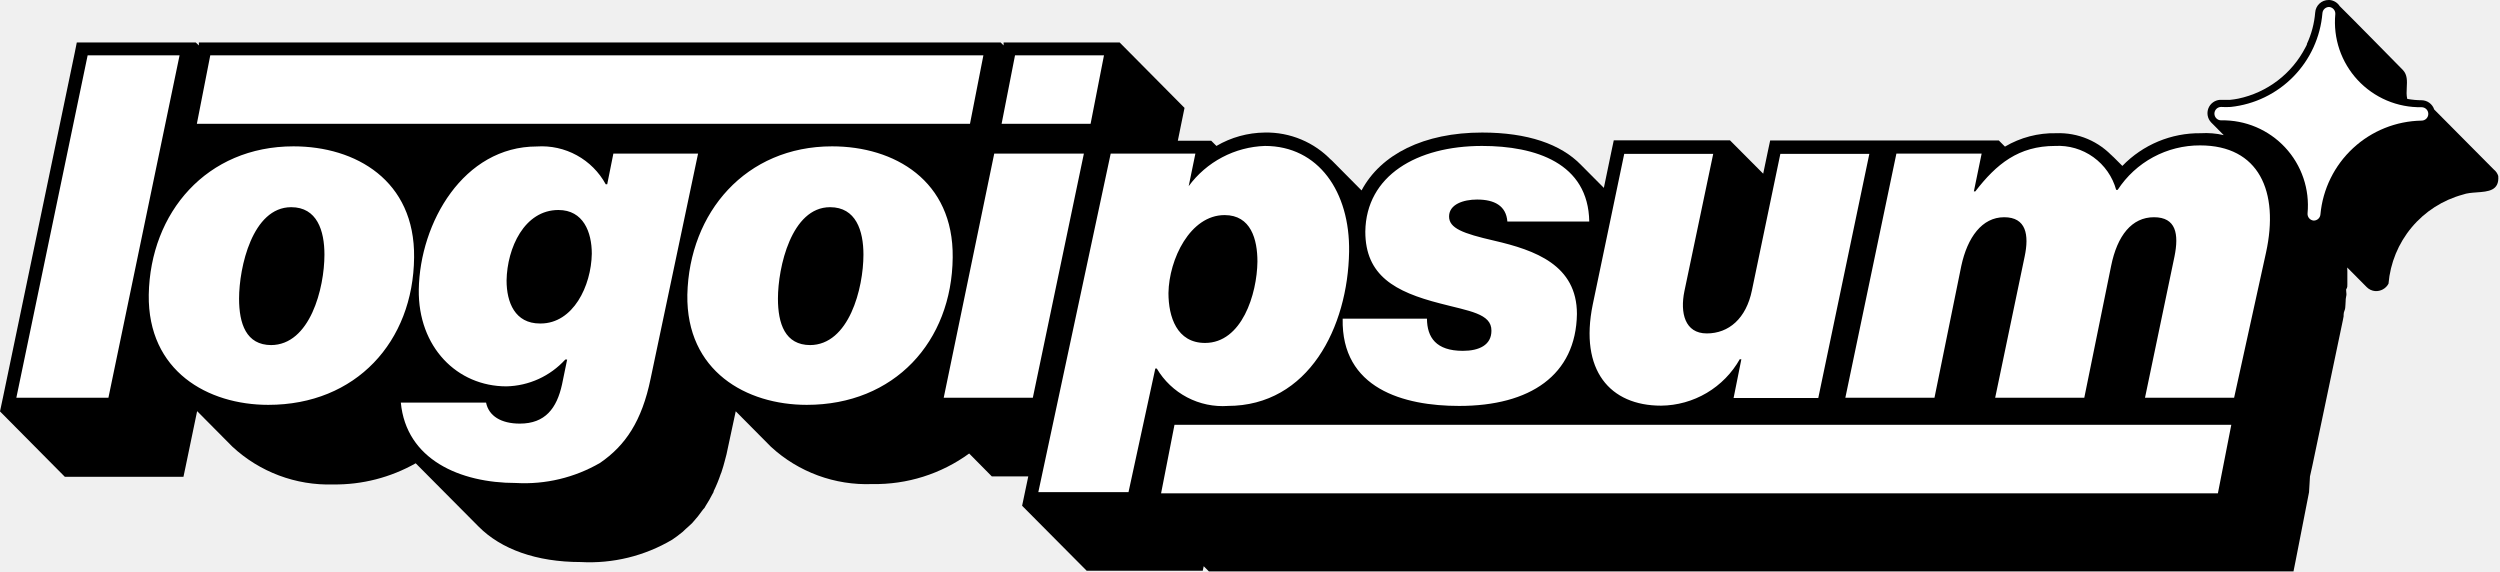
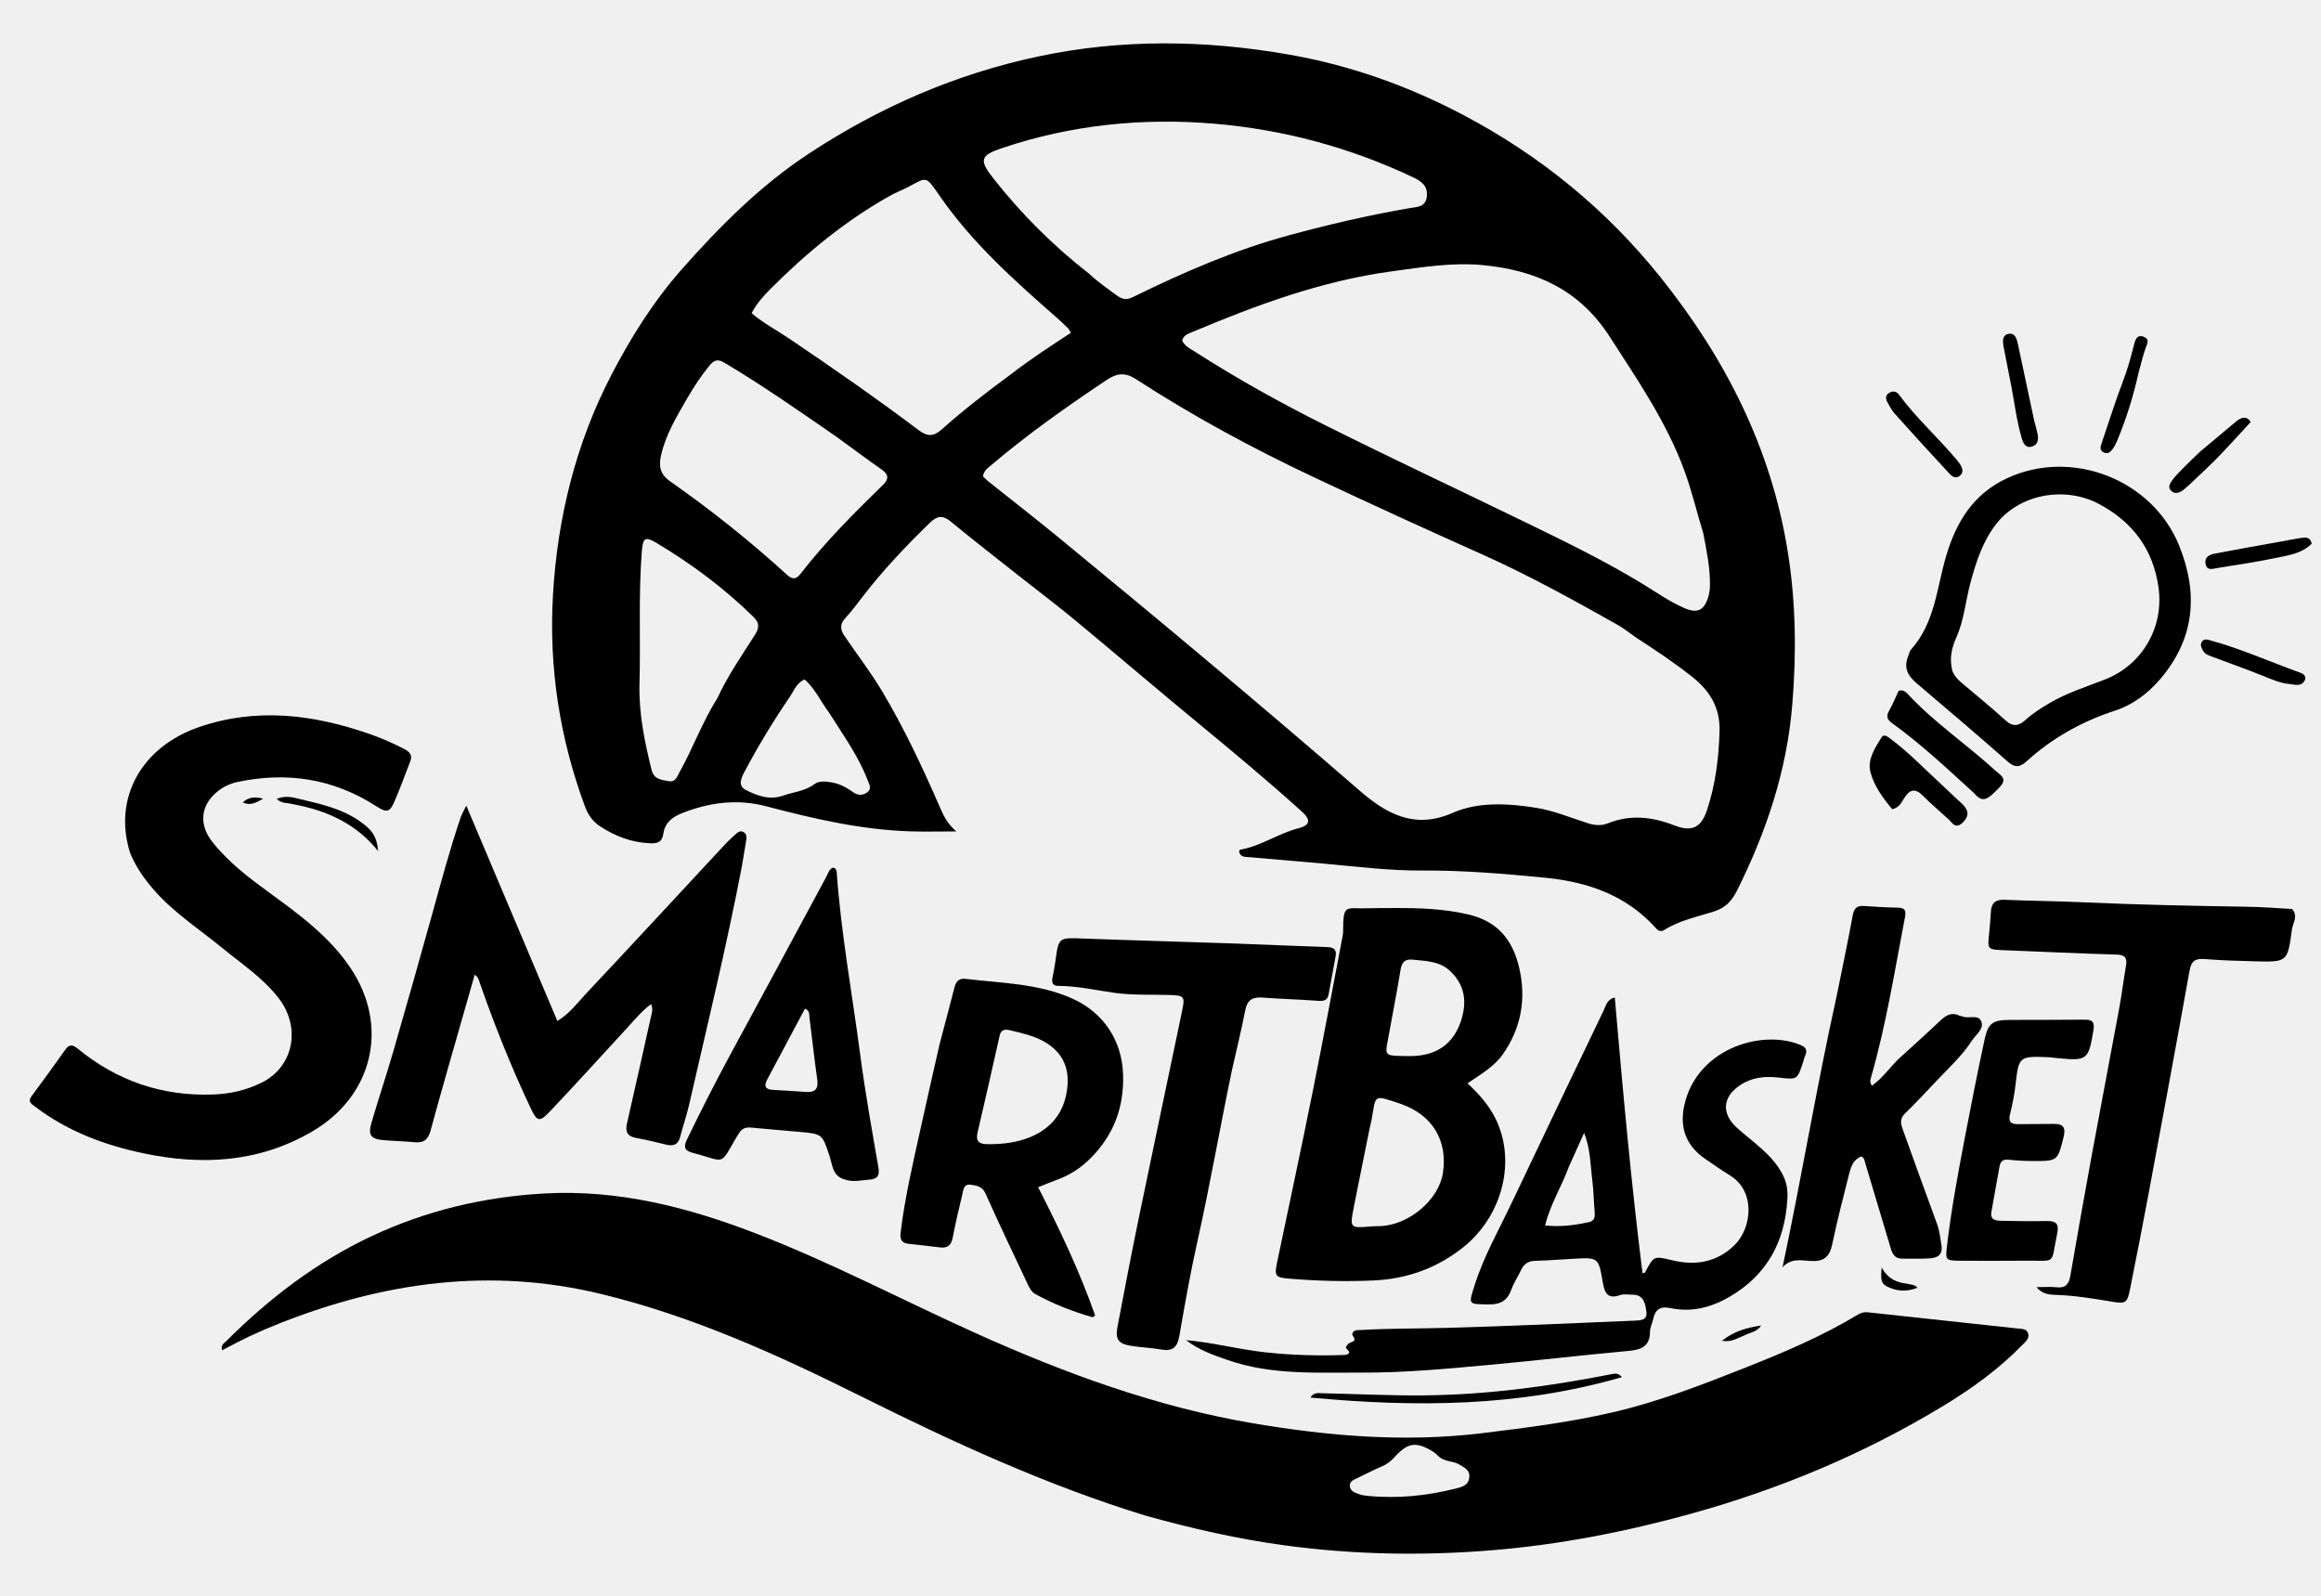
- <svg xmlns="http://www.w3.org/2000/svg" id="logo-78" width="175" height="40" viewBox="0 0 175 40" fill="none">
-   <path class="ccustom" d="M170.394 7.664L174.568 11.867C174.714 11.983 174.822 12.14 174.878 12.317C174.963 13.351 174.18 13.408 173.38 13.466C173.034 13.491 172.685 13.516 172.402 13.621C170.998 14.001 169.746 14.803 168.815 15.919C167.883 17.035 167.318 18.411 167.195 19.859C167.105 20.027 166.969 20.164 166.802 20.256C166.636 20.347 166.447 20.389 166.257 20.375C166.037 20.356 165.831 20.259 165.675 20.103L164.305 18.724C164.315 18.818 164.315 18.912 164.315 18.987V19.897C164.315 19.954 164.317 20.01 164.31 20.065C164.301 20.127 164.28 20.189 164.231 20.253V20.338C164.231 20.381 164.236 20.421 164.241 20.462C164.251 20.545 164.262 20.631 164.231 20.75C164.201 20.862 164.198 20.992 164.194 21.109C164.193 21.178 164.191 21.242 164.184 21.294C164.174 21.367 164.174 21.445 164.168 21.522C164.162 21.595 164.15 21.667 164.118 21.735C164.074 21.831 164.059 21.922 164.055 22.014C164.052 22.058 164.052 22.103 164.052 22.148L163.996 22.439L161.867 32.589L161.698 33.349L161.632 34.456L160.694 39.249L160.544 40H84.625L84.259 39.634L84.193 39.953H76.069L71.548 35.403L71.979 33.349H69.428L67.842 31.745C65.875 33.178 63.493 33.928 61.06 33.884C58.444 33.987 55.894 33.049 53.968 31.276L51.501 28.79L50.966 31.285C50.901 31.642 50.816 31.979 50.722 32.308L50.638 32.617L50.497 33.068C50.486 33.107 50.47 33.144 50.45 33.18C50.311 33.594 50.145 33.998 49.953 34.39C49.958 34.405 49.958 34.422 49.953 34.437C49.928 34.489 49.9 34.539 49.869 34.587C49.727 34.867 49.571 35.14 49.4 35.403C49.368 35.451 49.34 35.502 49.315 35.553L49.212 35.666C48.983 35.995 48.732 36.308 48.462 36.604C48.387 36.678 48.313 36.748 48.238 36.816C48.161 36.886 48.083 36.955 48.002 37.026L47.795 37.223C47.665 37.331 47.532 37.436 47.396 37.536C47.284 37.619 47.17 37.699 47.054 37.777C45.121 38.922 42.891 39.467 40.647 39.343C37.552 39.343 35.075 38.443 33.508 36.867L29.099 32.43C27.338 33.426 25.344 33.938 23.321 33.912C20.713 33.992 18.178 33.042 16.266 31.266L13.799 28.78L13.002 32.617L12.842 33.377H4.54L0 28.799L0.235 27.692L5.225 3.724L5.375 2.974H13.705L13.921 3.18V2.974H70.047L70.253 3.18V2.974H78.377L82.917 7.552L82.692 8.649L82.448 9.85H84.784L85.15 10.216C86.178 9.613 87.345 9.29 88.537 9.278C89.413 9.26 90.282 9.427 91.09 9.766C91.898 10.105 92.626 10.61 93.227 11.248L93.105 11.107L95.309 13.33C96.651 10.807 99.662 9.278 103.752 9.278C106.923 9.278 109.259 10.084 110.675 11.548L112.27 13.152L112.805 10.572L112.964 9.822H121.097L123.424 12.158L123.752 10.582L123.912 9.831H139.916L140.347 10.263C141.431 9.623 142.672 9.298 143.931 9.325C144.688 9.295 145.442 9.434 146.14 9.73C146.837 10.027 147.46 10.475 147.964 11.041C147.938 11.012 147.913 10.982 147.888 10.953C147.843 10.899 147.798 10.847 147.75 10.798L148.565 11.614C149.275 10.878 150.129 10.296 151.072 9.902C152.016 9.509 153.03 9.312 154.052 9.325C154.595 9.291 155.137 9.337 155.663 9.46L154.775 8.565C154.654 8.435 154.572 8.274 154.539 8.1C154.506 7.926 154.523 7.746 154.587 7.581C154.652 7.417 154.762 7.273 154.905 7.169C155.048 7.064 155.217 7.001 155.394 6.989H156.107C156.299 6.97 156.49 6.942 156.679 6.904C157.676 6.695 158.614 6.266 159.425 5.65C160.237 5.033 160.901 4.244 161.37 3.34C161.411 3.27 161.448 3.198 161.482 3.124V3.077C161.805 2.382 162.001 1.636 162.064 0.872C162.08 0.635 162.187 0.413 162.361 0.251C162.535 0.089 162.764 -0.001 163.002 2.72188e-06H163.077C163.219 0.014 163.357 0.059 163.479 0.134C163.601 0.209 163.704 0.311 163.781 0.432C164.456 1.088 168.208 4.906 168.208 4.906C168.521 5.242 168.498 5.679 168.474 6.12C168.459 6.394 168.444 6.669 168.508 6.923C168.679 6.954 168.852 6.977 169.024 6.993C169.19 7.008 169.356 7.016 169.522 7.017C169.716 7.021 169.905 7.085 170.061 7.201C170.217 7.317 170.334 7.479 170.394 7.664Z" fill="black" />
-   <path d="M42.936 10.751H48.865L45.544 26.501C44.934 29.484 43.771 31.191 42.007 32.401C40.224 33.437 38.175 33.926 36.116 33.809C32.195 33.809 28.433 32.167 28.058 28.18H34.024C34.212 29.118 35.075 29.653 36.388 29.653C38.161 29.653 38.977 28.584 39.343 26.904L39.7 25.169H39.568C39.045 25.744 38.41 26.207 37.702 26.53C36.994 26.852 36.228 27.028 35.45 27.045C31.998 27.045 29.259 24.296 29.315 20.272C29.39 15.582 32.448 10.253 37.58 10.253C38.552 10.188 39.523 10.402 40.377 10.871C41.232 11.34 41.934 12.043 42.401 12.899H42.505L42.936 10.751ZM37.842 22.645C40.122 22.645 41.388 20.019 41.426 17.758C41.426 16.248 40.835 14.7 39.09 14.7C36.707 14.7 35.497 17.355 35.46 19.634C35.46 21.173 36.051 22.645 37.795 22.645M104.4 23.152C104.4 24.156 103.536 24.559 102.401 24.559C100.525 24.559 99.897 23.621 99.887 22.308H93.987C93.884 27.204 98.255 28.415 102.139 28.415C107.101 28.415 110.319 26.266 110.385 21.979C110.385 18.555 107.467 17.514 104.597 16.848C102.392 16.341 101.426 15.976 101.435 15.141C101.445 14.306 102.43 13.968 103.396 13.968C104.606 13.968 105.431 14.4 105.516 15.507H111.248C111.182 11.416 107.495 10.216 103.743 10.216C99.184 10.216 95.628 12.289 95.572 16.21C95.572 19.296 97.655 20.431 100.797 21.238C102.814 21.773 104.418 21.942 104.4 23.152ZM148.236 13.293H148.133C147.878 12.369 147.314 11.56 146.536 11.001C145.758 10.441 144.812 10.164 143.855 10.216C141.304 10.216 139.747 11.482 138.274 13.396H138.171L138.715 10.751H132.748L129.174 27.842H135.413L137.289 18.621C137.72 16.613 138.743 15.206 140.291 15.206C141.839 15.206 142.045 16.445 141.726 17.955L139.662 27.842H145.9L147.777 18.621C148.208 16.482 149.231 15.206 150.778 15.206C152.326 15.206 152.533 16.379 152.214 17.955L150.15 27.842H156.388L158.621 17.683C159.559 13.396 158.124 10.178 154.006 10.178C152.86 10.174 151.732 10.456 150.724 11C149.716 11.544 148.861 12.332 148.236 13.293ZM1.144 27.842H7.589L12.57 3.874H6.135L1.144 27.842ZM20.544 10.244C24.897 10.244 29.052 12.627 28.987 18.021C28.93 23.921 24.916 28.34 18.78 28.34C14.559 28.34 10.338 25.994 10.413 20.628C10.516 14.869 14.475 10.244 20.544 10.244ZM18.959 24.156C21.707 24.156 22.711 20.169 22.711 17.824C22.711 16.145 22.195 14.503 20.384 14.503C17.664 14.503 16.735 18.724 16.735 20.901C16.735 22.645 17.223 24.156 18.996 24.156M14.719 3.874L13.78 8.668H67.899L68.837 3.874H14.719ZM58.246 10.244C62.598 10.244 66.754 12.627 66.689 18.021C66.632 23.921 62.608 28.34 56.473 28.34C52.251 28.34 48.03 25.994 48.114 20.628C48.246 14.869 52.204 10.244 58.246 10.244ZM56.688 24.156C59.437 24.156 60.441 20.169 60.441 17.824C60.441 16.145 59.916 14.503 58.105 14.503C55.394 14.503 54.456 18.724 54.456 20.901C54.456 22.645 54.944 24.156 56.726 24.156M71.051 3.874L70.112 8.668H76.341L77.279 3.874H71.051ZM66.06 27.842H72.298L75.872 10.751H69.597L66.06 27.842ZM85.966 28.415C84.973 28.485 83.98 28.278 83.099 27.815C82.217 27.353 81.482 26.654 80.975 25.797H80.872L78.996 34.447H72.683L77.749 10.751H83.677L83.208 13.03C83.827 12.188 84.629 11.497 85.554 11.01C86.478 10.522 87.501 10.251 88.546 10.216C92.298 10.216 94.503 13.433 94.437 17.617C94.353 22.88 91.623 28.415 85.929 28.415H85.966ZM85.722 15.056C83.311 15.056 81.829 18.143 81.792 20.516C81.792 22.167 82.373 24.006 84.353 24.006C86.932 24.006 87.992 20.591 88.02 18.311C88.02 16.764 87.57 15.056 85.722 15.056ZM121.792 25.15H121.895L121.351 27.861H127.279L130.854 10.769H124.625L122.636 20.319C122.233 22.298 121.013 23.34 119.475 23.34C117.936 23.34 117.598 21.895 117.908 20.385L119.925 10.769H113.696L111.491 21.323C110.553 25.919 112.692 28.396 116.276 28.396C117.401 28.385 118.504 28.077 119.472 27.504C120.44 26.931 121.241 26.113 121.792 25.131V25.15ZM155.253 34.531L156.191 29.737H82.214L81.276 34.531H155.253Z" fill="white" />
-   <path d="M161.96 15.441C161.899 15.436 161.839 15.419 161.784 15.391C161.728 15.363 161.679 15.325 161.639 15.277C161.599 15.23 161.569 15.176 161.55 15.117C161.531 15.058 161.524 14.996 161.529 14.934C161.607 14.099 161.508 13.256 161.238 12.462C160.968 11.668 160.533 10.939 159.961 10.324C159.39 9.71 158.695 9.223 157.923 8.895C157.15 8.568 156.317 8.407 155.478 8.424C155.354 8.424 155.235 8.375 155.147 8.287C155.059 8.199 155.009 8.079 155.009 7.955C155.009 7.831 155.059 7.711 155.147 7.623C155.235 7.535 155.354 7.486 155.478 7.486C155.703 7.5 155.929 7.5 156.154 7.486C157.82 7.308 159.372 6.556 160.543 5.357C161.715 4.159 162.431 2.589 162.57 0.919C162.58 0.802 162.633 0.692 162.72 0.612C162.807 0.532 162.921 0.487 163.039 0.488C163.101 0.493 163.161 0.509 163.216 0.538C163.271 0.566 163.32 0.604 163.36 0.651C163.401 0.698 163.431 0.753 163.45 0.812C163.469 0.871 163.476 0.933 163.471 0.994C163.393 1.829 163.492 2.671 163.761 3.465C164.031 4.258 164.465 4.986 165.035 5.601C165.606 6.215 166.299 6.702 167.07 7.031C167.842 7.359 168.674 7.52 169.512 7.505C169.636 7.505 169.756 7.554 169.844 7.642C169.932 7.73 169.981 7.849 169.981 7.974C169.981 8.098 169.932 8.217 169.844 8.305C169.756 8.393 169.636 8.443 169.512 8.443C167.73 8.472 166.021 9.159 164.714 10.371C163.407 11.583 162.593 13.235 162.43 15.009C162.42 15.127 162.367 15.237 162.28 15.317C162.193 15.397 162.079 15.441 161.96 15.441Z" fill="white" />
+ <svg xmlns="http://www.w3.org/2000/svg" version="1.1" id="Layer_1" x="0px" y="0px" width="100%" viewBox="0 0 1024 704" enable-background="new 0 0 1024 704" xml:space="preserve">
+   <path fill="#000000" opacity="1" stroke="none" d=" M450.915,255.125   C440.191,246.639 429.647,238.491 419.369,230.02   C415.859,227.127 413.342,227.632 410.372,230.517   C400.089,240.506 390.217,250.86 381.401,262.188   C378.641,265.734 375.996,269.396 372.95,272.681   C370.371,275.461 370.722,277.828 372.647,280.663   C378.154,288.775 384.141,296.51 389.2,304.991   C398.958,321.349 406.976,338.489 414.561,355.884   C416.152,359.535 417.722,363.185 421.922,366.789   C414.267,366.789 407.796,366.973 401.338,366.756   C379.739,366.029 358.853,361.179 338.063,355.707   C325.377,352.368 313.012,353.946 300.888,358.743   C296.492,360.483 293.341,363.009 292.66,367.826   C292.144,371.48 290.172,372.159 286.734,372.011   C278.634,371.66 271.481,368.948 264.799,364.583   C261.585,362.483 259.462,359.508 258.175,356.042   C246.957,325.84 242.096,294.543 243.966,262.46   C245.952,228.388 254.058,195.523 269.827,165.233   C278.377,148.81 288.344,132.908 300.794,118.817   C317.695,99.686 335.588,81.745 357.062,67.638   C388.142,47.221 421.636,32.643 458.075,24.907   C494.923,17.085 531.781,17.619 568.741,24.089   C595.898,28.843 621.563,38.035 645.796,50.84   C679.612,68.709 708.778,92.519 732.734,122.494   C761.299,158.235 781.481,197.903 788.757,243.464   C792.34,265.904 792.609,288.412 790.709,311.137   C788.276,340.24 779.25,367.063 766.338,392.914   C764.041,397.513 761.203,400.532 756.109,402.143   C748.69,404.489 740.914,406.039 734.182,410.305   C732.857,411.144 731.674,410.704 730.647,409.557   C717.522,394.905 700.475,389.037 681.451,387.194   C663.556,385.46 645.69,383.94 627.668,384.053   C612.86,384.146 598.116,382.268 583.366,380.945   C572.756,379.993 562.137,379.131 551.527,378.18   C549.636,378.011 547.379,378.354 546.662,375.792   C546.824,375.417 546.913,374.886 547.085,374.858   C556.225,373.355 563.84,367.722 572.72,365.455   C578.085,364.085 578.474,361.751 574.329,358.005   C559.626,344.715 544.407,332.034 529.112,319.432   C510.867,304.4 492.906,289.023 474.709,273.931   C467.021,267.554 459.045,261.524 450.915,255.125  M722.101,281.451   C719.235,279.47 716.505,277.246 713.481,275.546   C693.899,264.536 674.233,253.655 653.709,244.485   C628.954,233.424 604.303,222.147 579.776,210.591   C552.642,197.806 526.297,183.577 501.138,167.25   C496.199,164.044 492.569,164.729 488.129,167.697   C470.546,179.449 453.29,191.625 437.159,205.336   C435.65,206.618 433.965,207.755 433.682,210.181   C434.469,210.915 435.257,211.754 436.148,212.464   C446.293,220.565 456.559,228.518 466.594,236.754   C511.502,273.612 556.082,310.856 599.99,348.912   C611.466,358.859 624.01,366.057 640.868,358.626   C652.289,353.592 665.386,354.435 677.712,356.375   C685.526,357.604 693.038,360.804 700.656,363.213   C703.626,364.152 706.537,364.377 709.446,363.202   C719.31,359.217 729.028,360.361 738.62,364.105   C746.218,367.071 750.428,365.414 753.086,357.458   C756.854,346.177 758.308,334.45 758.647,322.597   C758.933,312.571 754.743,305.121 746.764,298.747   C739.055,292.588 730.927,287.196 722.101,281.451  M751.439,235.138   C748.591,225.93 746.417,216.526 743.07,207.457   C735.158,186.019 722.36,167.444 710.079,148.389   C696.788,127.765 677.641,119.311 654.733,117.015   C640.929,115.631 627.178,117.892 613.51,119.78   C582.911,124.005 554.224,134.601 525.957,146.508   C524.212,147.243 522.12,147.854 521.56,150.28   C522.784,152.844 525.312,153.961 527.508,155.367   C545.883,167.133 564.95,177.733 584.433,187.479   C613.888,202.214 643.728,216.179 673.35,230.582   C690.685,239.011 708.015,247.457 724.522,257.48   C730.622,261.184 736.449,265.39 743.046,268.231   C748.848,270.73 751.772,269.409 753.645,263.445   C754.184,261.729 754.395,259.969 754.417,258.092   C754.506,250.561 753.018,243.271 751.439,235.138  M480.61,120.859   C484.383,124.41 488.636,127.327 492.8,130.384   C495.302,132.221 497.153,132.377 499.945,131.008   C522.089,120.147 544.656,110.316 568.544,103.835   C586.219,99.04 604.032,94.884 622.094,91.791   C625.01,91.292 628.763,91.412 629.439,87.119   C630.2,82.292 627.415,80.1 623.432,78.214   C595.586,65.028 566.184,57.139 535.652,54.564   C504.056,51.899 472.809,55.063 442.499,65.194   C432.398,68.57 431.77,70.484 438.417,78.908   C450.647,94.404 464.483,108.278 480.61,120.859  M445.801,165.286   C454.315,158.691 463.31,152.763 472.482,146.823   C471.803,145.76 471.542,145.13 471.093,144.689   C469.551,143.174 467.981,141.683 466.356,140.258   C447.573,123.789 428.949,107.205 414.596,86.434   C408.141,77.095 409.028,78.136 400.15,82.757   C397.796,83.982 395.28,84.906 392.966,86.197   C373.187,97.229 355.877,111.473 339.951,127.44   C336.843,130.556 333.793,133.895 331.606,138.164   C336.844,142.631 342.752,145.709 348.232,149.413   C367.533,162.462 386.687,175.735 405.289,189.763   C409.323,192.806 412.077,192.514 415.583,189.374   C425.01,180.931 435.028,173.207 445.801,165.286  M368.92,192.603   C352.755,181.442 336.663,170.176 319.769,160.11   C316.702,158.283 315.101,158.664 312.798,161.529   C309.118,166.105 305.928,170.954 303.022,175.989   C298.452,183.908 293.709,191.752 291.648,200.867   C290.546,205.742 291.212,209.241 295.737,212.411   C313.754,225.033 330.949,238.735 347.206,253.57   C349.74,255.883 351.342,255.524 353.264,253.047   C364.22,238.926 376.828,226.328 389.593,213.884   C392.334,211.213 391.995,209.244 388.926,207.097   C382.375,202.514 375.957,197.741 368.92,192.603  M316.496,308.007   C321.055,298.148 327.222,289.237 333.041,280.128   C334.917,277.192 335.245,274.947 332.507,272.251   C319.632,259.575 305.262,248.867 289.805,239.612   C284.622,236.509 283.647,237.184 283.168,243.216   C281.626,262.658 282.683,282.148 282.137,301.607   C281.773,314.573 284.355,327.052 287.434,339.527   C288.514,343.905 291.736,344.005 294.946,344.608   C298.098,345.199 298.679,342.671 299.817,340.641   C305.673,330.188 309.702,318.807 316.496,308.007  M365.899,314.574   C362.168,309.631 359.609,303.752 354.941,299.734   C351.332,301.451 350.414,304.527 348.768,306.945   C341.464,317.671 334.692,328.733 328.608,340.199   C327.127,342.99 325.271,346.601 329.05,348.514   C334.042,351.042 339.441,353.098 345.38,351.033   C350.051,349.409 355.128,349.075 359.326,345.926   C361.36,344.4 364.086,344.719 366.61,345.107   C370.341,345.681 373.518,347.436 376.536,349.576   C378.549,351.003 380.645,350.959 382.587,349.566   C384.842,347.948 383.487,346.008 382.798,344.193   C378.804,333.665 372.202,324.618 365.899,314.574  z" />
+   <path fill="#000000" opacity="1" stroke="none" d=" M505.487,668.674   C461.65,655.201 420.552,636.27 379.973,616.047   C342.98,597.613 305.466,580.583 264.977,570.81   C216.274,559.053 169.499,565.617 123.656,583.694   C119.166,585.465 114.719,587.364 110.346,589.407   C106.204,591.342 102.187,593.544 98.012,595.681   C97.26,593.351 98.889,592.597 99.851,591.637   C118.733,572.793 139.681,556.743 163.92,545.37   C188.006,534.068 213.401,528.037 240.014,526.533   C272.858,524.678 303.628,532.613 333.904,544.317   C367.053,557.132 398.444,573.732 430.78,588.288   C470.1,605.988 510.381,620.729 553.036,627.944   C586.439,633.594 619.992,636.398 653.93,632.263   C673.109,629.926 692.223,627.503 711.063,623.18   C731.426,618.507 750.826,610.97 770.183,603.306   C787.22,596.561 804.067,589.411 819.8,579.902   C821.132,579.097 822.529,578.778 824.094,578.948   C846.094,581.332 868.098,583.685 890.097,586.081   C891.874,586.275 894.152,586.147 894.785,588.234   C895.528,590.685 893.346,592.201 891.916,593.664   C881.713,604.098 869.923,612.594 857.536,620.116   C822.746,641.242 785.58,656.824 746.323,667.723   C717.343,675.77 687.975,681.495 658.07,683.937   C627.645,686.421 597.207,685.879 566.851,681.768   C546.17,678.967 525.933,674.365 505.487,668.674  M634.282,642.1   C633.652,641.56 633.081,640.924 632.382,640.496   C624.661,635.768 621.067,636.351 614.998,643.109   C613.555,644.716 611.831,645.984 609.778,646.876   C606.114,648.467 602.533,650.252 598.954,652.03   C597.359,652.822 595.254,653.419 595.54,655.764   C595.801,657.908 597.82,658.503 599.5,659.142   C600.721,659.607 602.076,659.802 603.39,659.93   C616.782,661.235 629.945,659.89 642.942,656.516   C645.676,655.806 648.034,654.953 648.257,651.549   C648.468,648.325 645.994,647.48 643.909,646.142   C641.092,644.335 637.277,645.171 634.282,642.1  z" />
+   <path fill="#000000" opacity="1" stroke="none" d=" M57.407,376.286   C49.774,352.15 62.418,329.473 87.844,320.755   C113.193,312.063 138.039,315.17 162.677,323.674   C168.186,325.575 173.534,327.89 178.702,330.62   C180.966,331.817 181.967,333.388 181.001,335.878   C178.714,341.776 176.563,347.733 174.052,353.534   C171.877,358.557 170.572,358.614 165.82,355.565   C146.922,343.44 126.414,340.346 104.609,345.023   C101.315,345.73 98.287,347.223 95.708,349.372   C88.5,355.378 87.605,363.723 93.714,371.455   C100.795,380.419 109.849,387.284 119.018,393.965   C132.223,403.588 145.392,413.224 154.677,427.095   C171.939,452.882 164.469,483.64 137.63,499.234   C114.039,512.942 89.061,514.211 63.228,508.783   C45.984,505.161 29.695,499.025 15.476,488.21   C13.797,486.932 12.082,486.07 13.962,483.551   C18.938,476.885 23.807,470.139 28.614,463.351   C30.297,460.974 31.625,460.455 34.173,462.548   C51.613,476.873 71.619,483.719 94.258,482.851   C101.715,482.565 108.77,480.918 115.42,477.638   C129.556,470.665 133.005,453.214 122.806,440.176   C115.844,431.277 106.427,425.084 97.818,418.025   C87.663,409.698 76.537,402.552 67.813,392.502   C63.618,387.67 59.992,382.575 57.407,376.286  z" />
+   <path fill="#000000" opacity="1" stroke="none" d=" M615,400.6   C626.338,400.55 637.073,400.919 647.761,403.417   C661.458,406.619 668.416,415.569 670.925,430.3   C673.013,442.552 670.527,454.421 663.107,465.008   C659.132,470.681 653.349,473.875 647.445,477.928   C652.281,482.425 656.462,487.084 659.408,492.716   C669.231,511.492 663.165,536.401 645.256,550.503   C633.757,559.558 620.628,564.231 606.049,564.894   C593.552,565.463 581.07,565.122 568.607,564.083   C562.638,563.586 562.189,562.908 563.454,556.865   C568.7,531.788 574.091,506.741 579.143,481.625   C583.734,458.802 587.955,435.904 592.332,413.038   C592.457,412.386 592.565,411.718 592.566,411.057   C592.592,398.325 593.655,401.043 603.504,400.7   C607.166,400.572 610.834,400.628 615,400.6  M604.306,497.631   C601.974,509.212 599.601,520.785 597.32,532.376   C595.453,541.868 595.501,541.869 604.981,541.05   C606.306,540.936 607.643,540.965 608.974,540.915   C621.683,540.433 634.826,529.273 636.607,517.452   C638.77,503.108 631.929,491.694 617.693,486.902   C605.588,482.828 607.14,482.914 605.151,493.892   C604.974,494.871 604.66,495.825 604.306,497.631  M612.21,459.381   C611.018,465.135 611.468,465.719 617.333,465.842   C619.662,465.891 622.001,465.971 624.323,465.832   C634.368,465.231 641.25,460.177 644.473,450.668   C647.216,442.573 646.606,435.01 640.003,428.589   C635.222,423.94 629.191,423.997 623.267,423.372   C620.054,423.033 618.5,424.24 617.943,427.641   C616.251,437.977 614.215,448.257 612.21,459.381  z" />
+   <path fill="#000000" opacity="1" stroke="none" d=" M327.338,382.03   C320.533,417.588 312.036,452.334 304.07,487.197   C302.959,492.058 301.296,496.792 300.063,501.629   C299.199,505.02 297.067,505.701 294.031,505.005   C289.652,504.001 285.303,502.812 280.879,502.074   C276.75,501.385 275.742,499.375 276.654,495.438   C280.258,479.878 283.678,464.275 287.166,448.688   C287.557,446.942 288.278,445.208 287.229,442.988   C283.248,445.933 280.236,449.607 277.033,453.093   C265.657,465.472 254.355,477.921 242.802,490.133   C238.001,495.207 237.017,494.983 234.091,488.802   C225.611,470.89 218.27,452.504 211.739,433.795   C211.308,432.56 211.192,431.195 209.428,430.034   C208.047,434.859 206.712,439.501 205.39,444.147   C200.204,462.384 194.903,480.59 189.929,498.885   C188.821,502.959 186.789,504.292 182.842,503.905   C178.373,503.465 173.868,503.395 169.392,503.008   C163.547,502.503 162.268,500.813 163.914,495.23   C167.018,484.698 170.498,474.276 173.548,463.73   C179.371,443.599 185.08,423.434 190.687,403.243   C194.65,388.973 198.465,374.664 203.237,360.636   C203.705,359.26 204.481,357.989 205.718,355.412   C219.319,387.572 232.468,418.662 245.903,450.428   C251.463,447.051 254.661,442.514 258.317,438.623   C278.836,416.786 299.168,394.774 319.578,372.835   C320.938,371.374 322.377,369.981 323.858,368.643   C325.076,367.543 326.456,366.034 328.191,367.163   C329.799,368.208 329.316,370.138 329.047,371.779   C328.51,375.056 327.928,378.325 327.338,382.03  z" />
+   <path fill="#000000" opacity="1" stroke="none" d=" M593.667,597.74   C597.785,596.556 592.401,594.979 594.153,593.789   C594.823,592.338 596.339,592.263 597.402,591.551   C598.271,590.126 595.87,589.27 596.859,587.832   C597.718,586.55 599.166,586.823 600.435,586.75   C613.077,586.018 625.743,586.162 638.391,585.81   C665.823,585.047 693.242,583.804 720.661,582.645   C723.14,582.54 726.897,582.705 726.381,578.841   C725.933,575.481 725.446,571.155 720.242,571.173   C718.411,571.179 716.415,570.768 714.778,571.347   C709.155,573.337 707.906,570.231 707.124,565.662   C705.248,554.699 705.147,554.712 694.234,555.32   C688.583,555.635 682.936,556.104 677.281,556.24   C674.199,556.314 672.328,557.63 671.068,560.318   C669.725,563.181 667.895,565.852 666.841,568.807   C665.086,573.73 662.09,575.554 656.736,575.463   C647.733,575.31 647.834,575.726 650.527,567.184   C654.608,554.24 661.333,542.499 667.099,530.328   C680.502,502.035 694.068,473.819 707.607,445.59   C708.568,443.585 708.907,441.004 712.423,440.035   C715.936,480.764 719.602,521.275 724.663,561.722   C725.252,561.532 725.691,561.525 725.789,561.339   C729.718,553.839 729.654,554.097 738.049,556.056   C748.184,558.421 757.53,556.905 765.32,549.234   C772.9,541.77 774.656,525.678 763.421,518.673   C759.611,516.297 755.907,513.747 752.214,511.19   C743.874,505.415 740.963,497.49 743.066,487.777   C748.447,462.913 776.727,453.971 793.992,460.866   C796.408,461.831 797.688,463.018 796.414,465.718   C795.992,466.613 795.812,467.621 795.503,468.571   C792.954,476.394 792.956,476.365 784.714,475.389   C778.598,474.665 772.726,475.299 767.483,478.896   C759.854,484.128 759.488,491.381 766.317,497.544   C773.443,503.975 781.795,509.186 786.449,518.109   C788.217,521.497 788.79,524.798 788.588,528.617   C787.582,547.653 779.691,562.474 762.923,572.184   C754.859,576.854 746.265,579.024 737.09,577.1   C732.346,576.105 730.216,577.746 729.325,582.114   C728.959,583.904 727.96,585.649 727.961,587.415   C727.963,593.619 724.527,595.414 718.915,595.932   C698.216,597.843 677.564,600.262 656.864,602.157   C638.303,603.856 619.701,605.616 601.064,605.545   C581.158,605.469 561.004,606.723 541.711,600.024   C535.354,597.817 528.912,595.617 523.309,591.226   C534.998,592.241 546.323,595.282 557.898,596.56   C569.676,597.86 581.486,598.223 593.667,597.74  M692.191,514.664   C689.063,523.291 684.02,531.181 681.67,540.615   C688.606,541.388 694.798,540.497 700.965,539.186   C703.585,538.63 703.715,536.777 703.535,534.604   C703.152,529.97 703.093,525.3 702.507,520.694   C701.636,513.864 701.743,506.892 698.885,499.804   C696.75,504.521 694.615,509.239 692.191,514.664  z" />
+   <path fill="#000000" opacity="1" stroke="none" d=" M1011.243,401.017   C1014.072,404.237 1011.553,407.192 1011.167,410.106   C1009.266,424.448 1009.133,424.48 994.722,424.098   C987.401,423.904 980.069,423.699 972.774,423.103   C968.7,422.771 966.802,423.786 966.022,428.14   C960.158,460.871 954.088,493.564 948,526.254   C945.38,540.318 942.623,554.357 939.813,568.385   C938.498,574.948 937.966,575.293 931.548,574.219   C923.347,572.847 915.157,571.506 906.815,571.249   C903.951,571.161 900.954,570.876 898.477,567.85   C901.886,567.85 904.652,567.612 907.358,567.908   C911.189,568.327 912.763,566.604 913.38,563.04   C916.39,545.664 919.436,528.293 922.621,510.948   C926.647,489.027 930.863,467.141 934.905,445.223   C936.08,438.848 936.887,432.406 937.968,426.013   C938.533,422.671 937.614,421.251 933.898,421.138   C916.929,420.625 899.968,419.832 883.003,419.151   C877.16,418.916 876.849,418.508 877.506,412.627   C877.894,409.154 878.149,405.664 878.359,402.176   C878.597,398.208 880.559,396.781 884.545,396.957   C896.189,397.472 907.853,397.534 919.495,398.072   C943.45,399.178 967.42,399.619 991.393,400.031   C997.879,400.142 1004.359,400.598 1011.243,401.017  z" />
+   <path fill="#000000" opacity="1" stroke="none" d=" M414.534,460.643   C416.795,452.032 419.021,443.844 421.105,435.62   C421.784,432.942 423.163,431.501 425.998,431.842   C441.969,433.767 458.227,433.801 473.36,440.667   C486.925,446.821 495.025,459.102 495.494,474.025   C495.951,488.573 491.323,500.784 481.096,511.021   C476.901,515.219 472.087,518.371 466.51,520.401   C463.877,521.359 461.298,522.461 458.008,523.771   C467.58,542.46 476.364,561.004 483.143,580.276   C482.531,580.751 482.216,581.165 482.034,581.113   C473.236,578.604 464.749,575.302 456.735,570.871   C455.097,569.965 454.229,568.276 453.437,566.579   C447.234,553.303 440.809,540.126 434.897,526.723   C433.388,523.304 430.876,523.014 428.2,522.651   C425.07,522.226 425.012,525.116 424.537,527.06   C422.998,533.354 421.548,539.675 420.314,546.034   C419.687,549.265 418.104,550.712 414.844,550.328   C410.214,549.784 405.587,549.201 400.949,548.736   C397.69,548.409 396.981,546.791 397.363,543.642   C399.211,528.411 402.714,513.508 406.001,498.562   C408.752,486.045 411.624,473.554 414.534,460.643  M460.166,459.237   C455.551,456.82 450.521,455.677 445.507,454.499   C443.354,453.994 441.641,454.156 441.028,456.907   C437.851,471.151 434.617,485.382 431.299,499.593   C430.412,503.395 431.814,504.731 435.544,504.775   C441.251,504.842 446.911,504.285 452.259,502.489   C462.301,499.118 468.917,492.332 470.651,481.576   C472.165,472.181 469.626,464.444 460.166,459.237  z" />
+   <path fill="#000000" opacity="1" stroke="none" d=" M543.454,472.422   C538.182,497.753 533.84,522.834 528.281,547.678   C525.198,561.456 522.737,575.382 520.33,589.299   C519.479,594.217 517.493,596.295 512.384,595.374   C507.971,594.578 503.439,594.459 499.008,593.739   C493.296,592.812 491.964,590.849 493.067,585.086   C496.066,569.416 499.034,553.737 502.259,538.113   C508.579,507.494 515.092,476.914 521.464,446.305   C522.914,439.341 522.637,439.144 515.322,438.938   C507.504,438.718 499.6,439.089 491.893,438.034   C483.527,436.889 475.279,434.944 466.763,434.933   C464.632,434.931 463.901,433.592 464.299,431.545   C464.774,429.096 465.296,426.65 465.622,424.18   C467.038,413.455 467.028,413.626 478.011,414.052   C498.963,414.864 519.926,415.393 540.882,416.118   C555.849,416.636 570.81,417.311 585.777,417.842   C588.586,417.942 589.764,419.12 589.253,421.9   C588.23,427.463 587.176,433.021 586.189,438.591   C585.689,441.415 583.991,441.709 581.447,441.52   C573.319,440.915 565.16,440.718 557.033,440.095   C552.65,439.759 550.279,441.102 549.388,445.706   C547.682,454.519 545.498,463.24 543.454,472.422  z" />
+   <path fill="#000000" opacity="1" stroke="none" d=" M810.313,439.439   C812.78,427.281 815.235,415.554 817.417,403.777   C817.989,400.691 819.283,399.462 822.367,399.684   C827.346,400.041 832.335,400.346 837.324,400.428   C840.739,400.484 840.959,401.974 840.398,404.902   C835.893,428.423 832.131,452.098 825.517,475.173   C825.203,476.266 824.753,477.416 825.885,478.956   C830.927,475.433 834.229,470.17 838.721,466.17   C844.685,460.86 850.532,455.416 856.376,449.974   C858.741,447.771 861.213,446.478 864.441,448.052   C864.88,448.266 865.433,448.241 865.885,448.438   C868.636,449.64 873.076,447.149 874.246,450.969   C875.207,454.109 871.665,456.493 870.011,459.06   C865.664,465.805 859.683,471.211 854.203,477.016   C849.637,481.852 845.096,486.721 840.338,491.364   C837.853,493.789 838.74,496.226 839.63,498.708   C844.575,512.486 849.565,526.247 854.607,539.989   C855.71,542.996 856.006,546.107 856.53,549.221   C857.234,553.401 855.006,554.85 851.7,555.115   C847.562,555.447 843.38,555.205 839.218,555.268   C836.076,555.317 834.942,553.3 834.172,550.707   C830.43,538.108 826.644,525.523 822.877,512.932   C822.596,511.992 822.586,510.918 821.222,510.18   C817.852,511.384 816.665,514.507 815.866,517.669   C813.216,528.146 810.517,538.619 808.3,549.191   C807.146,554.696 804.312,556.65 798.902,556.315   C794.752,556.057 790.199,554.927 786.439,559.074   C794.897,519.288 801.455,479.356 810.313,439.439  z" />
+   <path fill="#000000" opacity="1" stroke="none" d=" M372.971,520.434   C367.182,518.981 367.294,513.886 366.004,510.044   C362.74,500.321 362.941,500.251 352.723,499.346   C345.602,498.716 338.477,498.129 331.361,497.444   C329.159,497.232 327.424,497.777 326.215,499.692   C325.771,500.396 325.282,501.072 324.863,501.79   C317.324,514.67 320.471,512.483 305.544,508.56   C302.109,507.658 301.436,506.098 303.04,502.795   C309.149,490.216 315.43,477.734 322.111,465.445   C336.338,439.275 350.414,413.024 364.559,386.81   C365.393,385.264 365.783,383.331 367.624,382.744   C368.813,383.136 369.088,383.919 369.147,384.767   C371.037,411.669 375.954,438.185 379.456,464.88   C381.659,481.676 384.655,498.374 387.547,515.072   C388.23,519.01 386.803,520.215 383.278,520.443   C379.973,520.657 376.689,521.606 372.971,520.434  M347.635,459.068   C344.594,464.783 341.571,470.509 338.503,476.21   C336.995,479.013 337.525,480.626 340.936,480.818   C345.749,481.09 350.564,481.342 355.369,481.724   C359.464,482.049 361.173,480.566 360.562,476.244   C359.282,467.192 358.303,458.097 357.134,449.028   C356.958,447.661 357.427,445.924 355.141,444.987   C352.765,449.446 350.375,453.93 347.635,459.068  z" />
+   <path fill="#000000" opacity="1" stroke="none" d=" M841.94,289.321   C842.367,288.171 842.512,287.242 843.04,286.659   C853.704,274.882 854.448,259.36 858.655,245.174   C863.103,230.176 870.639,217.897 885.469,210.988   C913.994,197.697 949.581,211.5 961.405,240.681   C970.004,261.9 968.26,281.798 953.094,299.551   C947.775,305.778 941.168,310.879 933.268,313.452   C918.642,318.217 905.533,325.501 894.165,335.804   C891.091,338.59 888.968,338.788 885.732,335.941   C872.48,324.279 859.036,312.833 845.57,301.416   C841.77,298.195 839.706,294.686 841.94,289.321  M861.327,295.846   C862.077,297.952 863.492,299.568 865.156,300.985   C871.737,306.589 878.462,312.033 884.856,317.843   C888.039,320.735 890.64,320.307 893.45,317.757   C896.67,314.834 900.274,312.532 904.016,310.305   C911.82,305.662 920.41,303.011 928.766,299.734   C945.118,293.322 954.692,276.845 952.346,259.417   C950.061,242.442 940.965,230.266 926.037,222.329   C910.859,214.258 890.896,218.067 880.721,231.131   C874.8,238.735 871.839,247.792 869.361,257.007   C867.203,265.03 866.537,273.479 863.16,281.12   C861.125,285.723 859.948,290.16 861.327,295.846  z" />
+   <path fill="#000000" opacity="1" stroke="none" d=" M903.68,466.396   C890.825,465.874 890.623,466.145 889.243,478.461   C888.745,482.905 887.849,487.332 886.771,491.677   C885.945,495.007 887.332,495.95 890.25,495.934   C895.577,495.903 900.904,495.909 906.231,495.837   C910.31,495.782 911.446,497.532 910.459,501.502   C907.807,512.17 907.911,512.24 896.8,512.199   C893.315,512.186 889.813,512.021 886.352,511.634   C883.861,511.356 882.601,512.132 882.172,514.617   C881.013,521.332 879.697,528.02 878.566,534.739   C877.982,538.204 880.554,538.531 882.975,538.575   C889.632,538.696 896.295,538.835 902.949,538.679   C907.246,538.578 908.506,540.008 907.581,544.358   C904.616,558.309 907.693,556.029 893.551,556.174   C883.73,556.274 873.907,556.259 864.086,556.188   C858.211,556.146 858.318,555.508 858.98,549.807   C860.822,533.928 863.75,518.245 866.74,502.57   C869.541,487.885 872.434,473.214 875.577,458.599   C877.139,451.334 879.186,449.995 886.684,449.953   C897.671,449.892 908.659,449.976 919.644,449.842   C923.237,449.798 924.199,450.943 923.582,454.617   C921.396,467.631 920.924,468.12 907.615,466.795   C906.457,466.68 905.301,466.536 903.68,466.396  z" />
+   <path fill="#000000" opacity="1" stroke="none" d=" M871.02,349.981   C859.1,339.101 847.585,328.285 834.755,319.021   C832.658,317.506 832.003,316.059 833.422,313.603   C835.065,310.761 836.281,307.671 837.641,304.779   C839.51,304.156 840.717,305.129 841.73,306.224   C853.41,318.841 867.749,328.41 880.335,339.983   C882.34,341.826 885.912,343.38 882.407,347.065   C876.991,352.76 874.814,354.51 871.02,349.981  z" />
+   <path fill="#000000" opacity="1" stroke="none" d=" M858.531,360.422   C854.962,357.145 851.504,354.246 848.358,351.041   C844.942,347.562 842.504,348.279 840.093,352.122   C838.904,354.017 837.929,356.33 834.822,356.995   C830.776,352.122 826.798,346.748 825.208,340.58   C823.809,335.152 827.192,329.967 830.092,325.343   C831.275,323.455 833.11,325.236 834.383,326.186   C842.011,331.88 848.578,338.764 855.568,345.174   C858.76,348.103 861.823,351.174 865.057,354.054   C868.109,356.771 869.413,359.494 865.968,362.844   C862.215,366.493 860.983,362.018 858.531,360.422  z" />
+   <path fill="#000000" opacity="1" stroke="none" d=" M710.253,606.371   C712.024,606.169 713.491,605.22 715.589,607.546   C669.971,620.765 624.241,620.885 578.148,616.555   C579.573,614.135 581.736,614.617 583.714,614.66   C598.356,614.979 613.001,615.714 627.639,615.599   C655.339,615.381 682.709,611.772 710.253,606.371  z" />
+   <path fill="#000000" opacity="1" stroke="none" d=" M897.475,185.656   C898.065,187.815 898.548,189.577 898.94,191.358   C899.495,193.884 899.068,196.301 896.363,197.045   C893.624,197.799 892.611,195.5 891.974,193.344   C889.807,186.002 888.865,178.411 887.476,170.909   C886.358,164.867 885.035,158.862 883.938,152.816   C883.551,150.684 883.291,147.967 885.95,147.339   C889.012,146.616 889.766,149.439 890.253,151.681   C892.678,162.862 894.981,174.07 897.475,185.656  z" />
+   <path fill="#000000" opacity="1" stroke="none" d=" M1010.404,301.801   C1005.942,301.429 1002.35,299.751 998.644,298.255   C991.281,295.284 983.779,292.657 976.349,289.85   C974.664,289.213 972.816,288.766 971.879,286.94   C971.266,285.747 970.561,284.553 971.388,283.206   C972.276,281.763 973.569,282.072 974.917,282.437   C988.559,286.133 1001.44,291.955 1014.703,296.708   C1016.101,297.209 1017.69,298.256 1016.876,300.033   C1015.661,302.689 1013.153,302.285 1010.404,301.801  z" />
+   <path fill="#000000" opacity="1" stroke="none" d=" M943.517,164.42   C941.186,174.914 938.086,184.739 934.13,194.29   C933.562,195.662 932.857,197.018 931.988,198.216   C931.083,199.464 929.836,200.427 928.134,199.587   C926.36,198.713 926.619,197.283 927.149,195.739   C930.331,186.451 933.234,177.057 936.739,167.894   C938.714,162.731 940.152,157.482 941.488,152.159   C942.012,150.068 942.733,147.447 945.692,148.547   C948.697,149.664 947.178,151.9 946.472,153.976   C945.353,157.267 944.557,160.669 943.517,164.42  z" />
+   <path fill="#000000" opacity="1" stroke="none" d=" M1019.907,239.846   C1015.327,244.397 1009.383,244.999 1003.806,246.188   C995.357,247.988 986.782,249.204 978.249,250.594   C976.228,250.923 973.618,251.959 973.06,248.681   C972.531,245.581 974.971,244.636 977.32,244.19   C987.121,242.329 996.947,240.602 1006.763,238.826   C1009.546,238.322 1012.317,237.745 1015.114,237.335   C1017.104,237.042 1019.223,236.755 1019.907,239.846  z" />
+   <path fill="#000000" opacity="1" stroke="none" d=" M863.704,203.349   C865.395,205.569 866.898,207.949 864.723,209.823   C862.313,211.9 860.434,209.332 858.952,207.737   C851.17,199.359 843.468,190.906 835.835,182.392   C834.53,180.936 833.636,179.091 832.666,177.362   C831.856,175.92 831.818,174.413 833.355,173.408   C834.949,172.365 836.628,172.506 837.781,174.078   C845.456,184.535 855.206,193.145 863.704,203.349  z" />
+   <path fill="#000000" opacity="1" stroke="none" d=" M970.45,199.435   C975.939,194.839 981.14,190.446 986.365,186.084   C988.889,183.977 991.304,183.347 992.957,186.203   C987.995,191.557 983.291,196.829 978.365,201.884   C974.304,206.051 969.982,209.964 965.768,213.981   C965.166,214.555 964.519,215.08 963.891,215.627   C962.143,217.146 959.942,218.321 958.068,216.677   C955.914,214.787 957.734,212.694 959.036,211.033   C960.362,209.34 961.915,207.818 963.432,206.284   C965.649,204.044 967.923,201.859 970.45,199.435  z" />
+   <path fill="#000000" opacity="1" stroke="none" d=" M129.279,354.778   C126.805,354.095 124.328,354.647 122.083,352.45   C125.755,350.88 128.855,351.693 131.755,352.385   C141.27,354.654 150.846,356.647 159.109,362.581   C163.844,365.981 166.224,368.652 166.829,375.477   C157.209,363.414 144.285,357.565 129.279,354.778  z" />
+   <path fill="#000000" opacity="1" stroke="none" d=" M841.417,566.333   C842.995,566.851 844.456,566.491 845.973,568.099   C841.036,570.072 836.59,569.668 832.299,567.428   C829.439,565.934 829.921,563.27 830.131,559.202   C833.118,564.359 836.819,565.8 841.417,566.333  z" />
+   <path fill="#000000" opacity="1" stroke="none" d=" M769.23,589.311   C766.349,590.315 764.09,592.266 759.694,591.499   C765.51,586.945 771.159,585.698 776.975,584.783   C775.238,587.614 772.083,587.82 769.23,589.311  z" />
+   <path fill="#000000" opacity="1" stroke="none" d=" M107.134,354.009   C109.529,351.676 112.229,351.386 116.085,352.324   C112.798,354.334 110.256,355.48 107.134,354.009  z" />
</svg>
